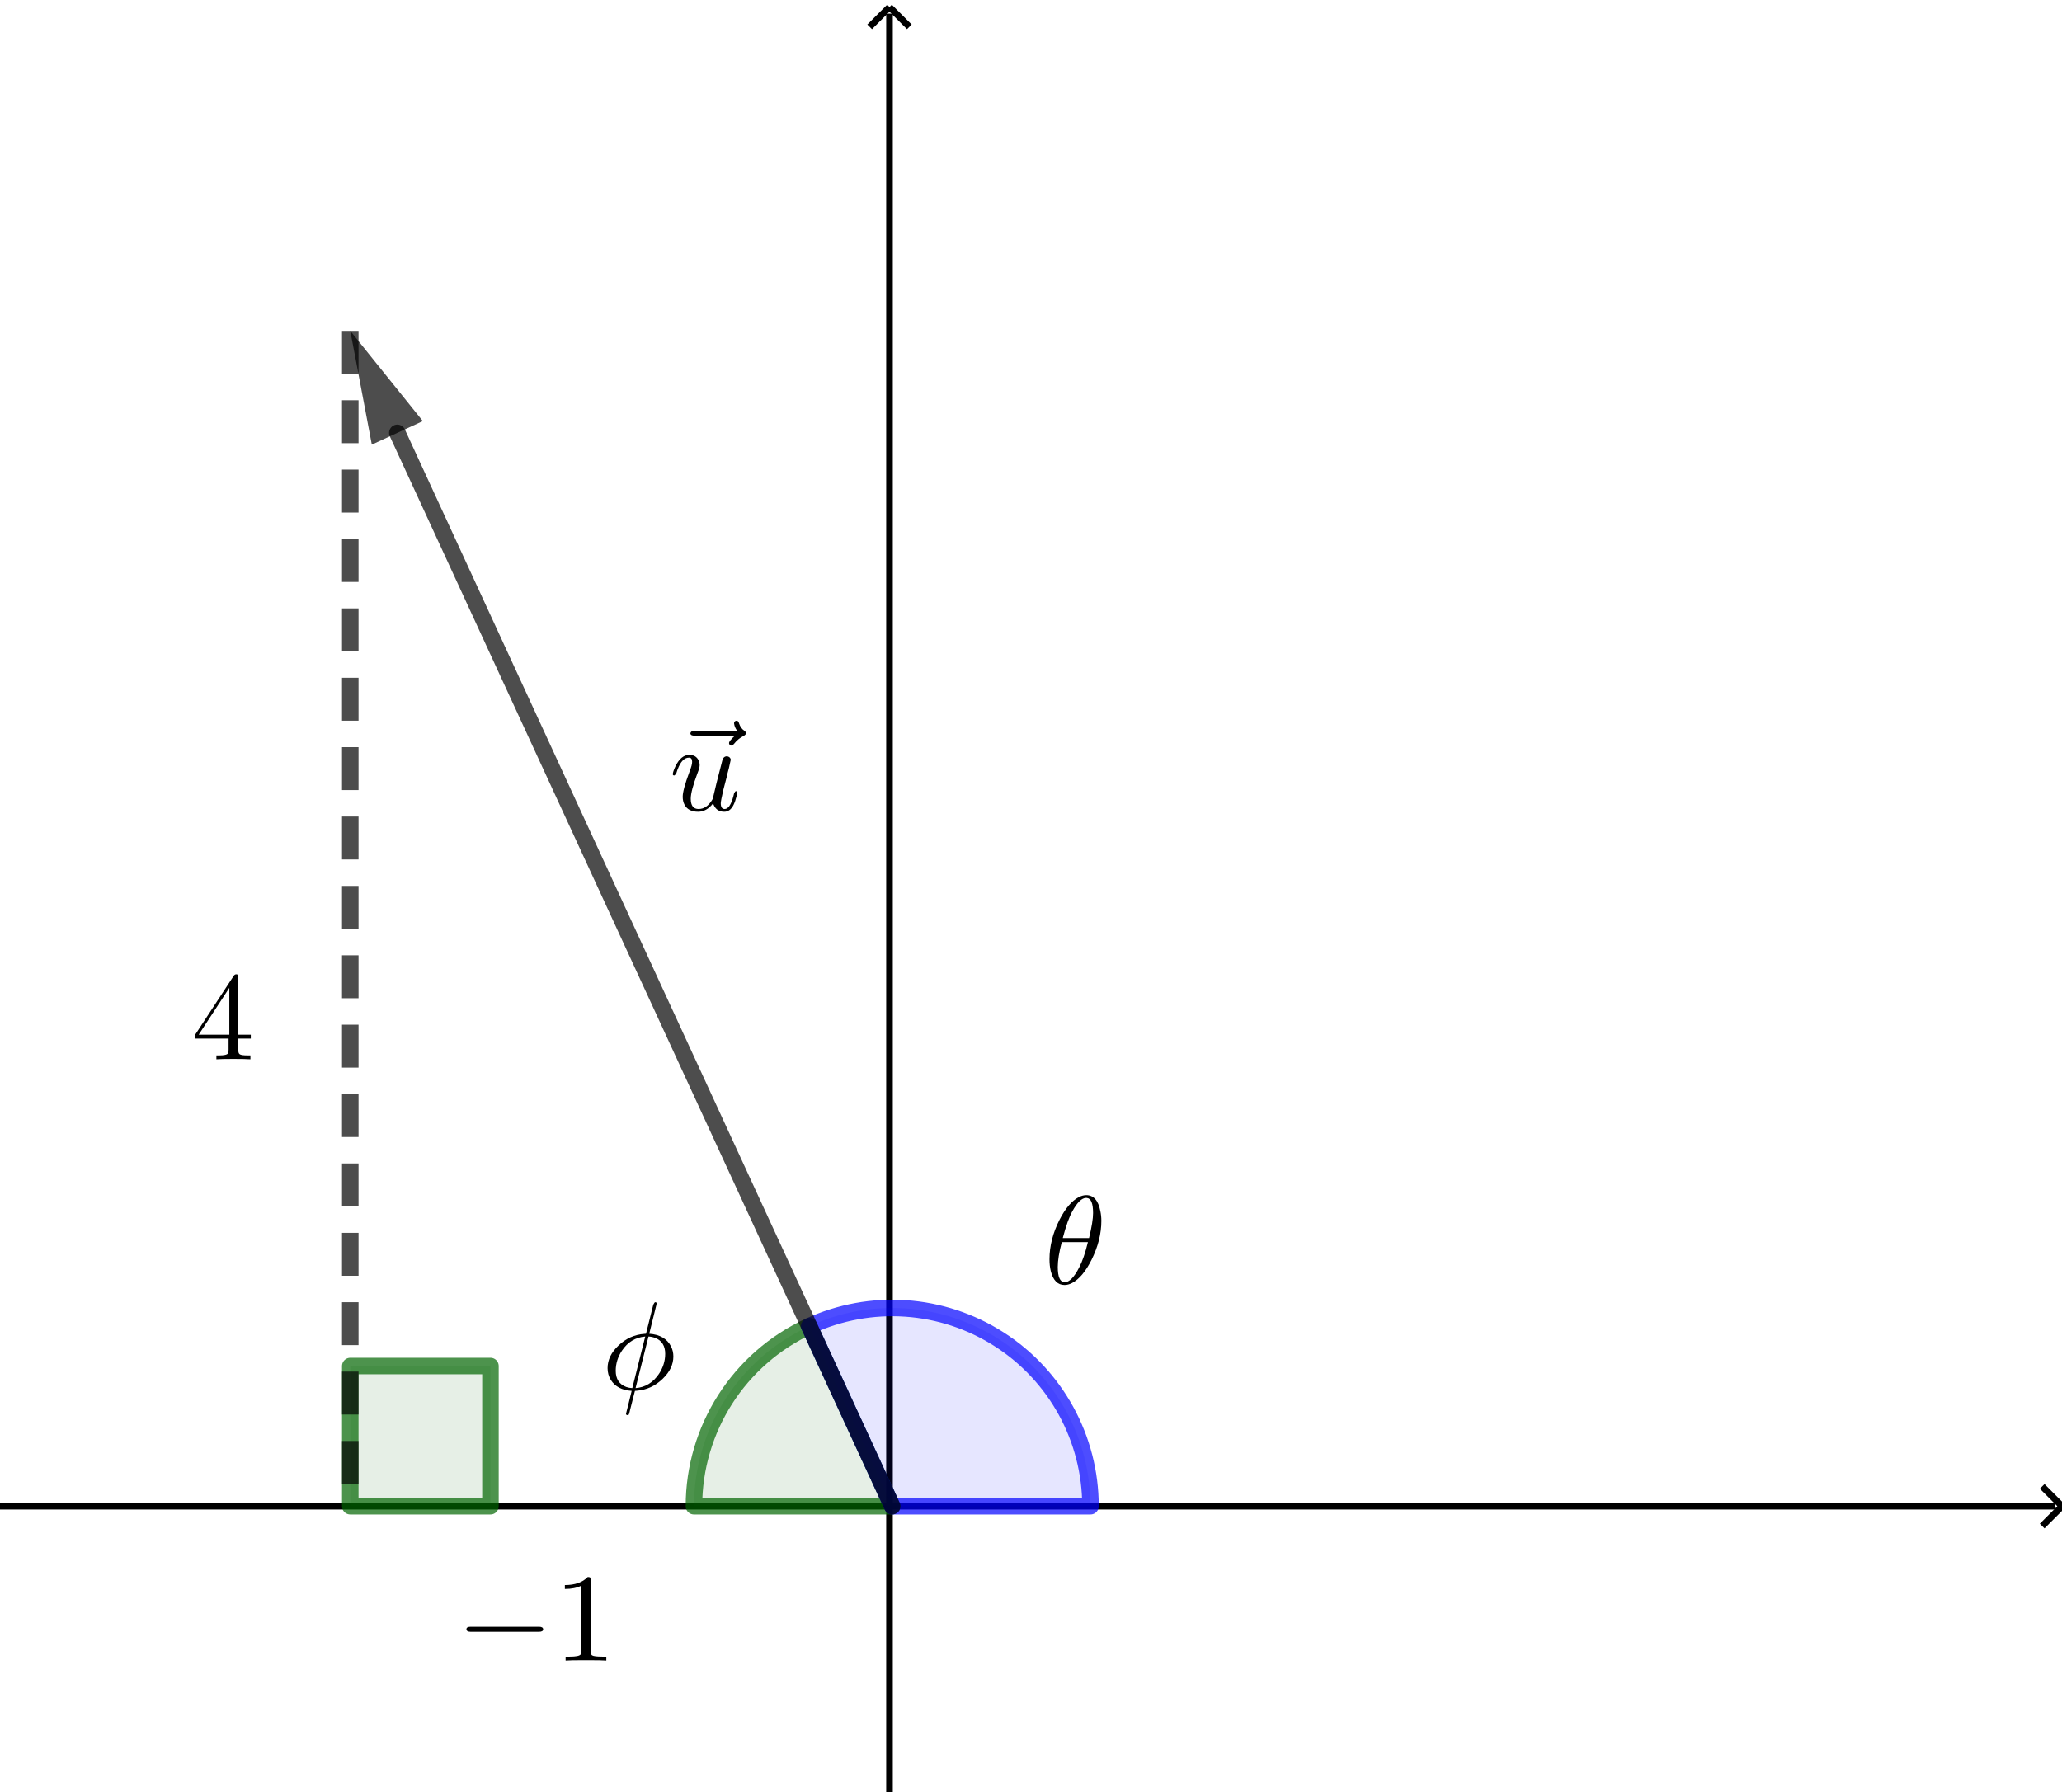
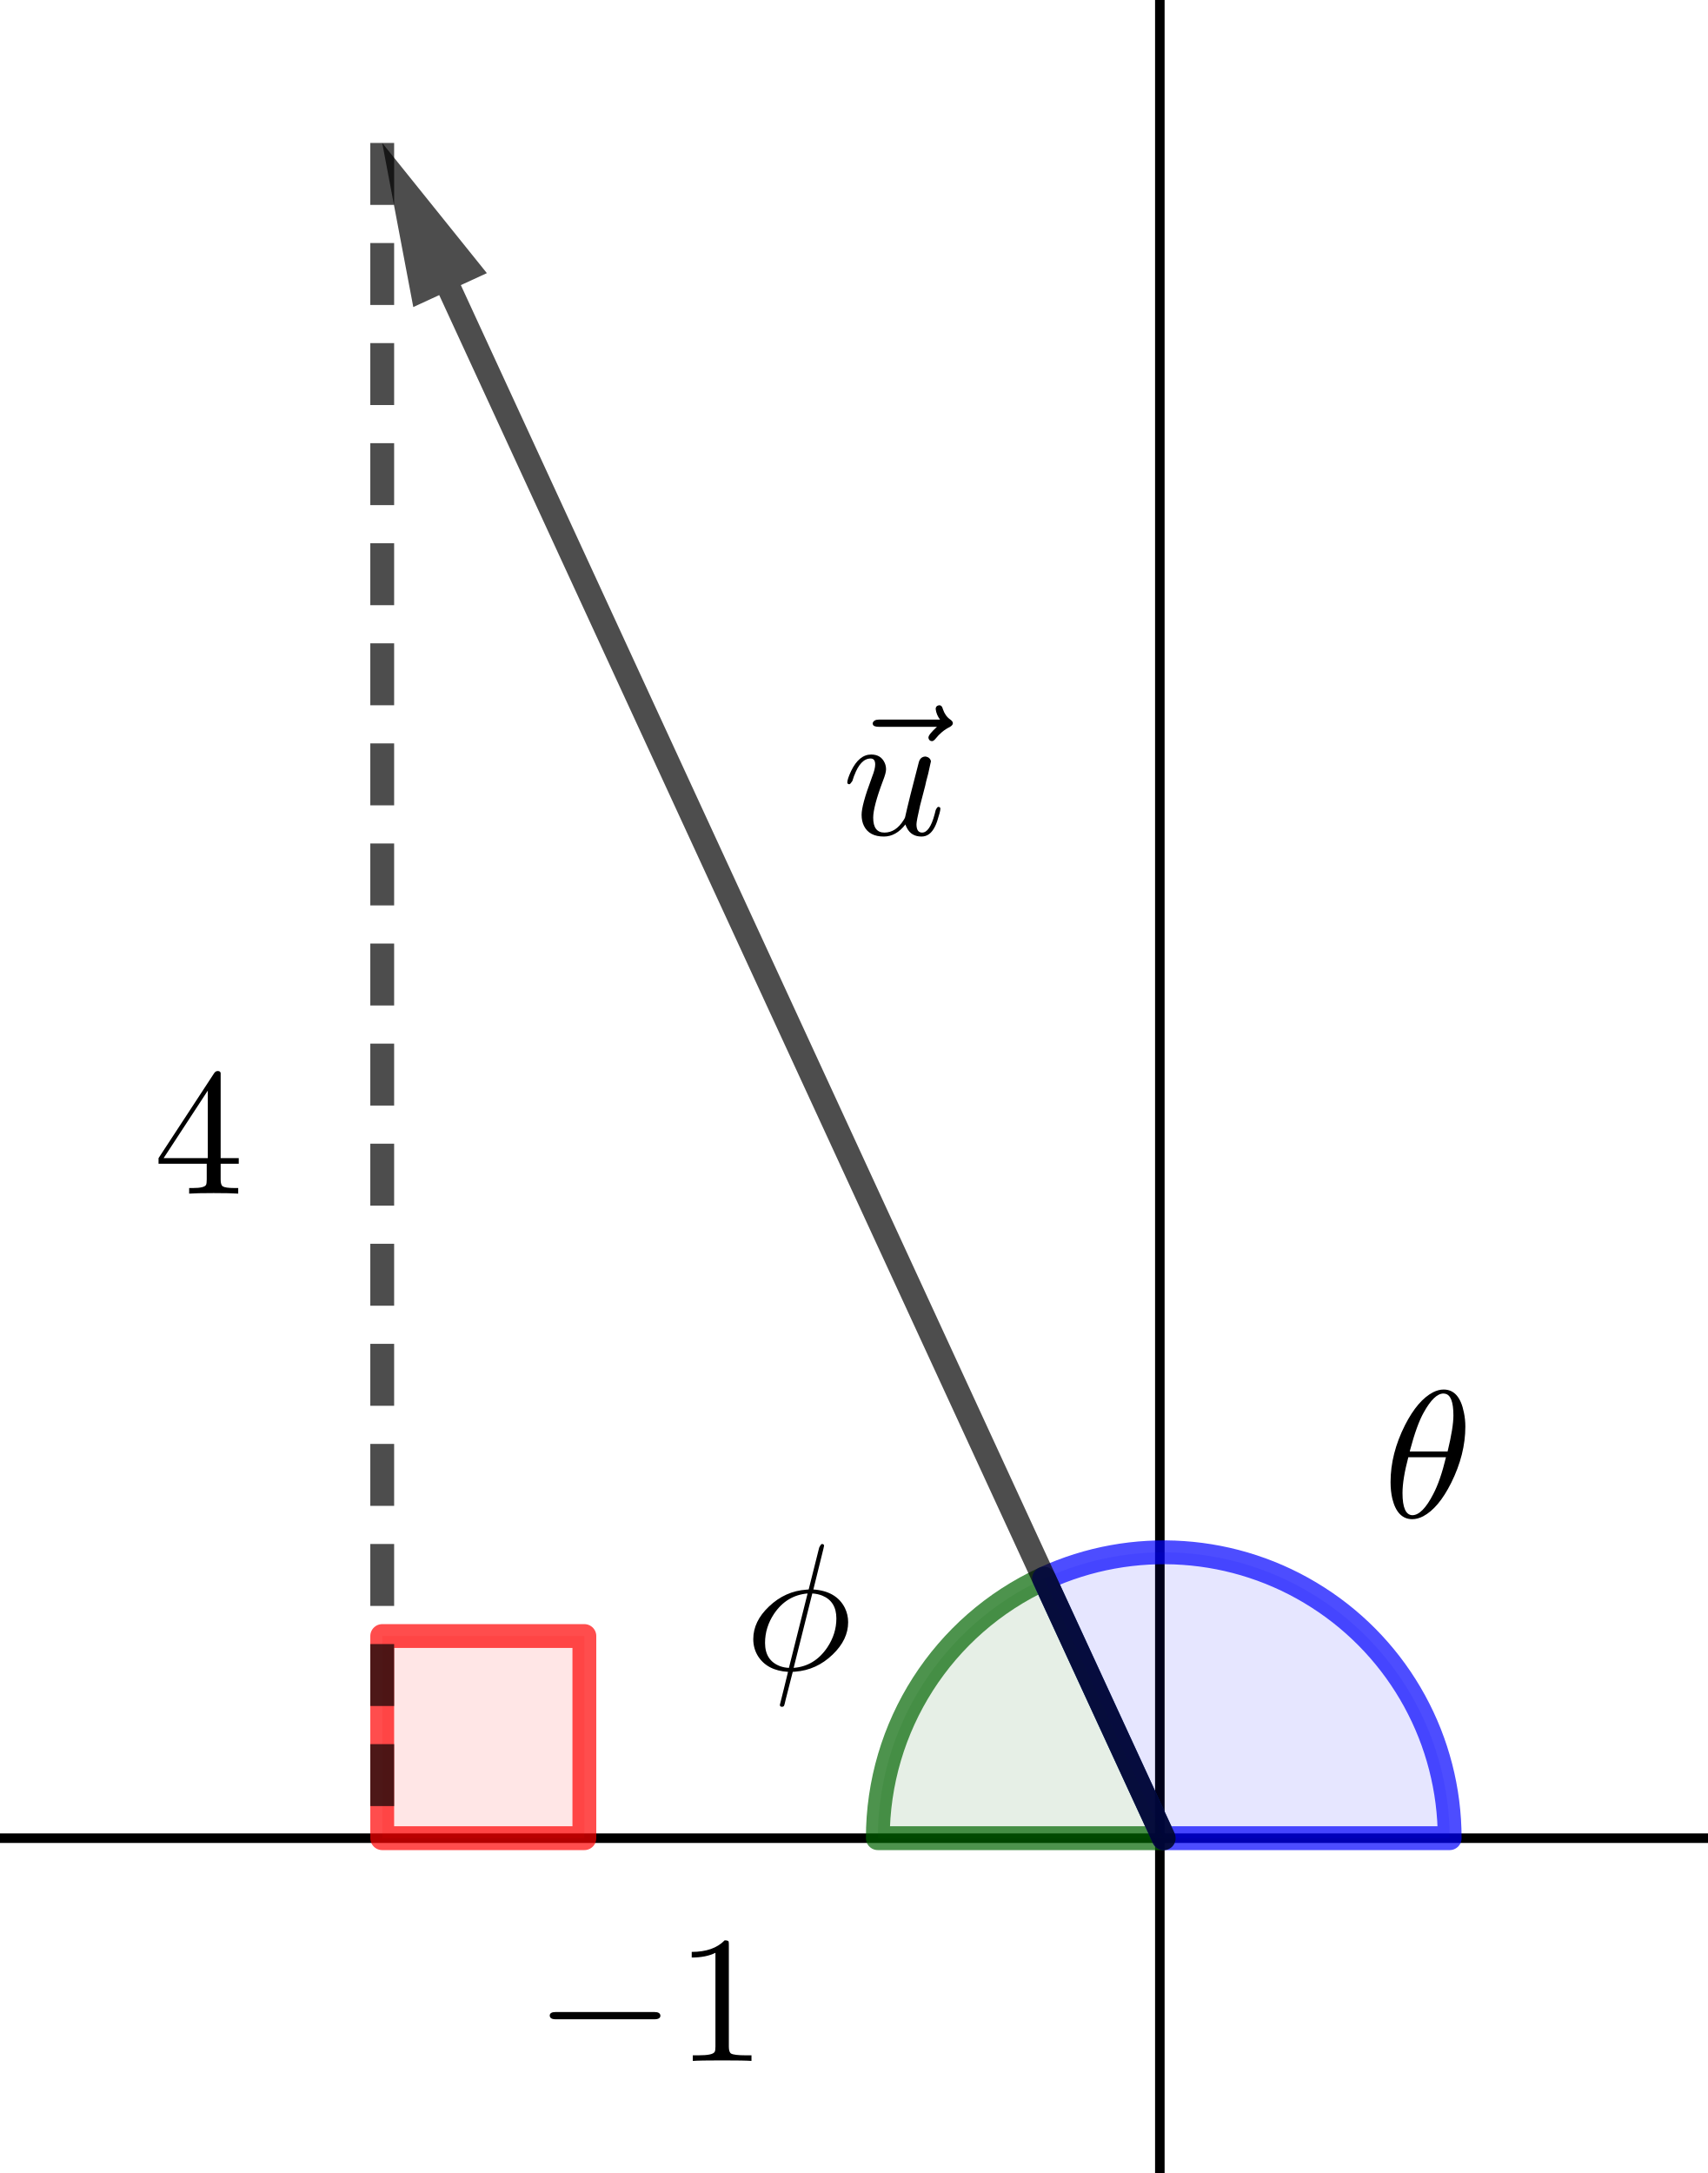
- <svg xmlns="http://www.w3.org/2000/svg" version="1.1" baseProfile="full" width="25.783cm" height="22.406cm" viewBox="0 0 312 271">
-   <g stroke-linejoin="miter" stroke-dashoffset="0" stroke-dasharray="none" stroke-width="1" stroke-miterlimit="10.000" stroke-linecap="square">
-     <g transform="matrix(1, 0, 0, 1, -821.00, -0)">
-       <clipPath id="clip0a08dd8a-541c-4687-a38c-d9d653631760">
-         <path d="M 821.00 0 L 821.00 272.00 L 1134.0 272.00 L 1134.0 0 z" />
+ <svg xmlns="http://www.w3.org/2000/svg" version="1.1" baseProfile="full" width="14.827cm" height="18.864cm" viewBox="0 0 179 228">
+   <g stroke-dashoffset="0" stroke-linejoin="miter" stroke-dasharray="none" stroke-width="1" stroke-linecap="square" stroke-miterlimit="10.000">
+     <g transform="matrix(1, 0, 0, 1, -834.00, -35.000)">
+       <clipPath id="clip7c8f35e7-bb07-44a2-85dd-e8a0fc33b52f">
+         <path d="M 834.00 35.000 L 834.00 264.00 L 1014.0 264.00 L 1014.0 35.000 z" />
      </clipPath>
      <g clip-path="url(#clip1)">
-         <g stroke-linecap="butt" fill="none" stroke-opacity="1" stroke="#000000">
-           <path d="M 955.59 2 L 955.59 566.00" />
-         </g>
-       </g>
-     </g>
-     <g transform="matrix(1, 0, 0, 1, -821.00, -0)">
-       <clipPath id="clip1e834e9e-dfd1-4682-8f23-2f746bbd2ab6">
-         <path d="M 821.00 0 L 821.00 272.00 L 1134.0 272.00 L 1134.0 0 z" />
+         <g stroke-opacity="1" fill="none" stroke="#000000" stroke-linecap="butt">
+           <path d="M 955.59 2 L 955.59 547.00" />
+         </g>
+       </g>
+     </g>
+     <g transform="matrix(1, 0, 0, 1, -834.00, -35.000)">
+       <clipPath id="clip09ada960-9cbc-49c9-b1fb-8f44ce54d624">
+         <path d="M 834.00 35.000 L 834.00 264.00 L 1014.0 264.00 L 1014.0 35.000 z" />
      </clipPath>
      <g clip-path="url(#clip2)">
-         <g stroke-linecap="butt" fill="none" stroke-opacity="1" stroke="#000000">
+         <g stroke-opacity="1" fill="none" stroke="#000000" stroke-linecap="butt">
          <path d="M 955.59 1 L 952.59 4" />
        </g>
      </g>
    </g>
-     <g transform="matrix(1, 0, 0, 1, -821.00, -0)">
-       <clipPath id="clipdc1b4705-ab9c-4742-a57f-2f234c493929">
-         <path d="M 821.00 0 L 821.00 272.00 L 1134.0 272.00 L 1134.0 0 z" />
+     <g transform="matrix(1, 0, 0, 1, -834.00, -35.000)">
+       <clipPath id="clip407b22a0-2b17-4d23-9a4d-0e1f909f8842">
+         <path d="M 834.00 35.000 L 834.00 264.00 L 1014.0 264.00 L 1014.0 35.000 z" />
      </clipPath>
      <g clip-path="url(#clip3)">
-         <g stroke-linecap="butt" fill="none" stroke-opacity="1" stroke="#000000">
+         <g stroke-opacity="1" fill="none" stroke="#000000" stroke-linecap="butt">
          <path d="M 955.59 1 L 958.59 4" />
        </g>
      </g>
    </g>
-     <g transform="matrix(1, 0, 0, 1, -821.00, -0)">
-       <clipPath id="clipdcafede2-ec3a-4e69-9ec8-a075b3f6efb0">
-         <path d="M 821.00 0 L 821.00 272.00 L 1134.0 272.00 L 1134.0 0 z" />
+     <g transform="matrix(1, 0, 0, 1, -834.00, -35.000)">
+       <clipPath id="clip7f289d7e-b1fa-40b7-bfd0-fb9f3ed7f1e4">
+         <path d="M 834.00 35.000 L 834.00 264.00 L 1014.0 264.00 L 1014.0 35.000 z" />
      </clipPath>
      <g clip-path="url(#clip4)">
-         <g stroke-linecap="butt" fill="none" stroke-opacity="1" stroke="#000000">
-           <path d="M 0 227.87 L 1132.0 227.87" />
-         </g>
-       </g>
-     </g>
-     <g transform="matrix(1, 0, 0, 1, -821.00, -0)">
-       <clipPath id="clip1c932d12-1402-44ea-8274-299f9095946a">
-         <path d="M 821.00 0 L 821.00 272.00 L 1134.0 272.00 L 1134.0 0 z" />
+         <g stroke-opacity="1" fill="none" stroke="#000000" stroke-linecap="butt">
+           <path d="M 0 227.87 L 1134.0 227.87" />
+         </g>
+       </g>
+     </g>
+     <g transform="matrix(1, 0, 0, 1, -834.00, -35.000)">
+       <clipPath id="clip8aa02f37-3954-4713-ac4c-ecf54531315e">
+         <path d="M 834.00 35.000 L 834.00 264.00 L 1014.0 264.00 L 1014.0 35.000 z" />
      </clipPath>
      <g clip-path="url(#clip5)">
-         <g stroke-linecap="butt" fill="none" stroke-opacity="1" stroke="#000000">
-           <path d="M 1133.0 227.87 L 1130.0 224.87" />
-         </g>
-       </g>
-     </g>
-     <g transform="matrix(1, 0, 0, 1, -821.00, -0)">
-       <clipPath id="clip7c8741b1-9cd3-4705-8376-22ebacd33808">
-         <path d="M 821.00 0 L 821.00 272.00 L 1134.0 272.00 L 1134.0 0 z" />
+         <g stroke-opacity="1" fill="none" stroke="#000000" stroke-linecap="butt">
+           <path d="M 1135.0 227.87 L 1132.0 224.87" />
+         </g>
+       </g>
+     </g>
+     <g transform="matrix(1, 0, 0, 1, -834.00, -35.000)">
+       <clipPath id="clipdc341896-2047-4b81-a1fe-d88e073166d3">
+         <path d="M 834.00 35.000 L 834.00 264.00 L 1014.0 264.00 L 1014.0 35.000 z" />
      </clipPath>
      <g clip-path="url(#clip6)">
-         <g stroke-linecap="butt" fill="none" stroke-opacity="1" stroke="#000000">
-           <path d="M 1133.0 227.87 L 1130.0 230.87" />
+         <g stroke-opacity="1" fill="none" stroke="#000000" stroke-linecap="butt">
+           <path d="M 1135.0 227.87 L 1132.0 230.87" />
        </g>
      </g>
    </g>
    <g id="misc">
</g>
    <g id="layer0">
-       <g transform="matrix(1, 0, 0, 1, -821.00, -0)">
-         <clipPath id="clipfe08fbe2-11e5-4c8d-b14b-086bc9dc2a79">
-           <path d="M 821.00 0 L 821.00 272.00 L 1134.0 272.00 L 1134.0 0 z" />
+       <g transform="matrix(1, 0, 0, 1, -834.00, -35.000)">
+         <clipPath id="clip93369728-f0d5-4ac1-b946-470ec8337bea">
+           <path d="M 834.00 35.000 L 834.00 264.00 L 1014.0 264.00 L 1014.0 35.000 z" />
        </clipPath>
        <g clip-path="url(#clip7)">
-           <g fill-opacity=".098" fill-rule="evenodd" stroke="none" fill="#006400">
+           <g fill="#ff0000" fill-rule="evenodd" fill-opacity=".098" stroke="none">
            <path d="M 874.00 227.87 L 895.21 227.87 L 895.21 206.66 L 874.00 206.66 L 874.00 227.87" />
          </g>
        </g>
      </g>
-       <g transform="matrix(1, 0, 0, 1, -821.00, -0)">
-         <clipPath id="clip105b23d1-44dd-43ec-baf9-fed0191308b3">
-           <path d="M 821.00 0 L 821.00 272.00 L 1134.0 272.00 L 1134.0 0 z" />
+       <g transform="matrix(1, 0, 0, 1, -834.00, -35.000)">
+         <clipPath id="clip2fd08391-325e-4cdd-8408-41c7077a4fed">
+           <path d="M 834.00 35.000 L 834.00 264.00 L 1014.0 264.00 L 1014.0 35.000 z" />
        </clipPath>
        <g clip-path="url(#clip8)">
-           <g stroke-linejoin="round" stroke-width="2.5" stroke-linecap="round" fill="none" stroke-opacity=".698" stroke="#006400">
+           <g stroke-opacity=".698" stroke-linejoin="round" stroke-width="2.5" fill="none" stroke="#ff0000" stroke-linecap="round">
            <path d="M 874.00 227.87 L 895.21 227.87 L 895.21 206.66 L 874.00 206.66 L 874.00 227.87" />
          </g>
        </g>
      </g>
-       <g transform="matrix(1, 0, 0, 1, -821.00, -0)">
-         <clipPath id="clip4d5979f7-b304-4500-9ab6-15185710dc6c">
-           <path d="M 821.00 0 L 821.00 272.00 L 1134.0 272.00 L 1134.0 0 z" />
+       <g transform="matrix(1, 0, 0, 1, -834.00, -35.000)">
+         <clipPath id="clip22d9a1b2-3ab1-409f-9125-a680f974bfcd">
+           <path d="M 834.00 35.000 L 834.00 264.00 L 1014.0 264.00 L 1014.0 35.000 z" />
        </clipPath>
        <g clip-path="url(#clip9)">
-           <g fill-opacity=".098" fill-rule="nonzero" stroke="none" fill="#006400">
+           <g fill="#006400" fill-rule="nonzero" fill-opacity=".098" stroke="none">
            <path d="M 943.44 200.63 C 932.81 205.53 926.00 216.17 926.00 227.87 L 956.00 227.87 z" />
          </g>
        </g>
      </g>
-       <g transform="matrix(1, 0, 0, 1, -821.00, -0)">
-         <clipPath id="clip76a246cc-4b3a-4b71-96f8-3fd999c4aaf1">
-           <path d="M 821.00 0 L 821.00 272.00 L 1134.0 272.00 L 1134.0 0 z" />
+       <g transform="matrix(1, 0, 0, 1, -834.00, -35.000)">
+         <clipPath id="clip10c3674f-b020-400e-8450-21abbd6ea324">
+           <path d="M 834.00 35.000 L 834.00 264.00 L 1014.0 264.00 L 1014.0 35.000 z" />
        </clipPath>
        <g clip-path="url(#clip10)">
-           <g stroke-linejoin="round" stroke-width="2.5" stroke-linecap="round" fill="none" stroke-opacity=".698" stroke="#006400">
+           <g stroke-opacity=".698" stroke-linejoin="round" stroke-width="2.5" fill="none" stroke="#006400" stroke-linecap="round">
            <path d="M 943.44 200.63 C 932.81 205.53 926.00 216.17 926.00 227.87 L 956.00 227.87 z" />
          </g>
        </g>
      </g>
-       <g transform="matrix(1, 0, 0, 1, -821.00, -0)">
-         <clipPath id="clipb0c46eac-fdc1-47be-aa72-fbc4e3bcef62">
-           <path d="M 821.00 0 L 821.00 272.00 L 1134.0 272.00 L 1134.0 0 z" />
+       <g transform="matrix(1, 0, 0, 1, -834.00, -35.000)">
+         <clipPath id="clipcab0be2b-4a44-4609-82cb-91e755d3d031">
+           <path d="M 834.00 35.000 L 834.00 264.00 L 1014.0 264.00 L 1014.0 35.000 z" />
        </clipPath>
        <g clip-path="url(#clip11)">
-           <g fill-opacity=".098" fill-rule="nonzero" stroke="none" fill="#0000ff">
+           <g fill="#0000ff" fill-rule="nonzero" fill-opacity=".098" stroke="none">
            <path d="M 986.00 227.87 C 986.00 217.65 980.79 208.12 972.17 202.61 C 963.56 197.09 952.73 196.35 943.44 200.63 L 956.00 227.87 z" />
          </g>
        </g>
      </g>
-       <g transform="matrix(1, 0, 0, 1, -821.00, -0)">
-         <clipPath id="clip76483512-0734-4d3b-95ac-247c6569d71b">
-           <path d="M 821.00 0 L 821.00 272.00 L 1134.0 272.00 L 1134.0 0 z" />
+       <g transform="matrix(1, 0, 0, 1, -834.00, -35.000)">
+         <clipPath id="clip3e2dc6c3-ea58-48d2-a1ae-e3918e8aff2f">
+           <path d="M 834.00 35.000 L 834.00 264.00 L 1014.0 264.00 L 1014.0 35.000 z" />
        </clipPath>
        <g clip-path="url(#clip12)">
-           <g stroke-linejoin="round" stroke-width="2.5" stroke-linecap="round" fill="none" stroke-opacity=".698" stroke="#0000ff">
+           <g stroke-opacity=".698" stroke-linejoin="round" stroke-width="2.5" fill="none" stroke="#0000ff" stroke-linecap="round">
            <path d="M 986.00 227.87 C 986.00 217.65 980.79 208.12 972.17 202.61 C 963.56 197.09 952.73 196.35 943.44 200.63 L 956.00 227.87 z" />
          </g>
        </g>
      </g>
-       <g transform="matrix(1, 0, 0, 1, -821.00, -0)">
-         <clipPath id="clipf2a7b955-a8f6-43f5-9479-4e338847eff4">
-           <path d="M 821.00 0 L 821.00 272.00 L 1134.0 272.00 L 1134.0 0 z" />
+       <g transform="matrix(1, 0, 0, 1, -834.00, -35.000)">
+         <clipPath id="clipe7c04041-d3be-40bc-acb5-f16df0928380">
+           <path d="M 834.00 35.000 L 834.00 264.00 L 1014.0 264.00 L 1014.0 35.000 z" />
        </clipPath>
        <g clip-path="url(#clip13)">
-           <g stroke-linejoin="round" stroke-dasharray="6.5,4" stroke-width="2.5" stroke-linecap="butt" fill="none" stroke-opacity=".698" stroke="#000000">
+           <g stroke-opacity=".698" stroke-linejoin="round" stroke-dasharray="6.5,4" stroke-width="2.5" fill="none" stroke="#000000" stroke-linecap="butt">
            <path d="M 874.00 50.000 L 874.00 227.87" />
          </g>
        </g>
      </g>
-       <g transform="matrix(1, 0, 0, 1, -821.00, -0)">
-         <clipPath id="clip16292524-2955-4f63-bbe3-42dd7227f637">
-           <path d="M 821.00 0 L 821.00 272.00 L 1134.0 272.00 L 1134.0 0 z" />
+       <g transform="matrix(1, 0, 0, 1, -834.00, -35.000)">
+         <clipPath id="clipbc06ce62-bcdf-430a-8365-6d691426a53c">
+           <path d="M 834.00 35.000 L 834.00 264.00 L 1014.0 264.00 L 1014.0 35.000 z" />
        </clipPath>
        <g clip-path="url(#clip14)">
-           <g stroke-linejoin="round" stroke-width="2.5" stroke-linecap="round" fill="none" stroke-opacity=".698" stroke="#000000">
-             <path d="M 956.00 227.87 L 881.12 65.438" />
-           </g>
-         </g>
-       </g>
-       <g transform="matrix(1, 0, 0, 1, -821.00, -0)">
-         <clipPath id="clip9edc12b2-6ec7-42fb-85fe-44ccc3bda5c9">
-           <path d="M 821.00 0 L 821.00 272.00 L 1134.0 272.00 L 1134.0 0 z" />
+           <g fill="#000000" fill-rule="nonzero" fill-opacity=".698" stroke="none">
+             <path d="M 874.00 50.000 L 877.26 67.218 L 879.98 65.962 L 954.86 228.40 C 955.08 228.86 955.53 229.13 956.00 229.13 C 956.18 229.13 956.35 229.09 956.52 229.01 C 957.15 228.72 957.42 227.98 957.14 227.35 L 882.25 64.915 L 884.98 63.659 L 874.00 50.000 z" />
+           </g>
+         </g>
+       </g>
+       <g transform="matrix(.19, 0, 0, .19, 88.000, 87.566)">
+         <clipPath id="clip3398b423-d55a-48b5-80fb-9f38a3c4474e">
+           <path d="M -463.16 -460.87 L -463.16 744.39 L 484.21 744.39 L 484.21 -460.87 z" />
        </clipPath>
        <g clip-path="url(#clip15)">
-           <g fill-opacity=".698" fill-rule="evenodd" stroke="none" fill="#000000">
-             <path d="M 874.00 50.000 L 884.98 63.659 L 877.26 67.218 z" />
-           </g>
-         </g>
-       </g>
-       <g transform="matrix(.19, 0, 0, .19, 101.00, 122.57)">
-         <clipPath id="clip93cfcd88-35f4-4a89-80b2-04f50a50f7bc">
-           <path d="M -531.58 -645.13 L -531.58 786.45 L 1115.8 786.45 L 1115.8 -645.13 z" />
+           <g fill="#000000" fill-rule="nonzero" fill-opacity="1" stroke="none">
+             <path d="M 53.703 -59.500 L 21.703 -59.500 Q 18.594 -59.500 18.297 -60.906 Q 18.203 -61.203 18.203 -61.500 Q 18.797 -63.500 21.703 -63.500 L 55.406 -63.500 Q 53.406 -66.094 53.000 -69.297 Q 53.000 -70.906 54.406 -71.297 Q 54.703 -71.406 55.000 -71.406 Q 56.500 -71.406 57.000 -69.203 Q 58.297 -65.406 61.094 -63.500 Q 62.500 -62.500 62.500 -61.500 Q 62.500 -60.406 60.797 -59.406 Q 56.297 -57.203 52.906 -52.906 Q 51.797 -51.594 51.000 -51.594 Q 49.594 -51.594 49.094 -53.000 Q 49.000 -53.297 49.000 -53.594 Q 49.000 -55.203 53.703 -59.500 z" />
+           </g>
+         </g>
+       </g>
+       <g transform="matrix(.19, 0, 0, .19, 88.247, 87.566)">
+         <clipPath id="clipe56ff759-601d-4f74-b910-c0910dfa9b39">
+           <path d="M -464.46 -460.87 L -464.46 744.39 L 482.91 744.39 L 482.91 -460.87 z" />
        </clipPath>
        <g clip-path="url(#clip16)">
-           <g fill-opacity="1" fill-rule="nonzero" stroke="none" fill="#000000">
-             <path d="M 53.703 -59.500 L 21.703 -59.500 Q 18.594 -59.500 18.297 -60.906 Q 18.203 -61.203 18.203 -61.500 Q 18.797 -63.500 21.703 -63.500 L 55.406 -63.500 Q 53.406 -66.094 53.000 -69.297 Q 53.000 -70.906 54.406 -71.297 Q 54.703 -71.406 55.000 -71.406 Q 56.500 -71.406 57.000 -69.203 Q 58.297 -65.406 61.094 -63.500 Q 62.500 -62.500 62.500 -61.500 Q 62.500 -60.406 60.797 -59.406 Q 56.297 -57.203 52.906 -52.906 Q 51.797 -51.594 51.000 -51.594 Q 49.594 -51.594 49.094 -53.000 Q 49.000 -53.297 49.000 -53.594 Q 49.000 -55.203 53.703 -59.500 z" />
-           </g>
-         </g>
-       </g>
-       <g transform="matrix(.19, 0, 0, .19, 101.25, 122.57)">
-         <clipPath id="clip2f282521-9434-402a-80c7-0ca5ecef00be">
-           <path d="M -532.87 -645.13 L -532.87 786.45 L 1114.5 786.45 L 1114.5 -645.13 z" />
+           <g fill="#000000" fill-rule="nonzero" fill-opacity="1" stroke="none">
+             <path d="M 35.000 -5.594 L 35.000 -5.594 Q 29.797 1.094 23.094 1.094 Q 15.000 1.094 12.094 -4.797 Q 10.797 -7.406 10.797 -10.906 Q 10.797 -16.297 16.094 -30.500 Q 16.297 -31.203 16.594 -31.906 Q 18.297 -36.203 18.297 -38.703 Q 18.297 -42.000 15.797 -42.000 Q 10.203 -42.000 6.703 -32.500 Q 6.594 -32.500 6.594 -32.406 L 6.594 -32.297 Q 6.094 -31.000 5.703 -29.594 Q 4.594 -27.906 4.094 -27.797 Q 2.906 -27.797 2.906 -28.797 Q 2.906 -30.594 5 -35.094 Q 9.406 -44.203 16.094 -44.203 Q 21.406 -44.203 23.500 -39.703 Q 24.297 -38.000 24.297 -36.000 Q 24.297 -34.000 22.594 -29.703 Q 17.203 -15.406 17.203 -9.297 Q 17.203 -1.094 23.406 -1.094 Q 29.703 -1.094 34.000 -8 Q 34.594 -8.906 34.797 -9.5 Q 37.000 -19.406 42.297 -39.594 Q 43.094 -43.094 46.203 -43.094 Q 48.703 -42.594 49.094 -40.406 Q 49.094 -40.594 47.594 -33.703 Q 46.203 -28.594 45.906 -26.906 L 43.094 -16.094 Q 41.094 -7.406 41.094 -5.703 Q 41.094 -1.094 44.203 -1.094 Q 48.406 -1.094 51.094 -11.094 Q 51.406 -12.094 51.703 -13.500 Q 52.500 -15.203 53.094 -15.297 Q 54.297 -15.297 54.297 -14.297 Q 54.297 -12.797 52.500 -7.297 Q 51.906 -5.594 51.297 -4.406 Q 48.594 1.094 43.906 1.094 Q 38.203 1.094 35.797 -3.703 Q 35.297 -4.594 35.000 -5.594 z" />
+           </g>
+         </g>
+       </g>
+       <g transform="matrix(.19, 0, 0, .19, 56.000, 216.24)">
+         <clipPath id="clip269c155d-7225-42fa-ab35-da577efdcb1d">
+           <path d="M -294.74 -1138.1 L -294.74 67.179 L 652.63 67.179 L 652.63 -1138.1 z" />
        </clipPath>
        <g clip-path="url(#clip17)">
-           <g fill-opacity="1" fill-rule="nonzero" stroke="none" fill="#000000">
-             <path d="M 35.000 -5.594 L 35.000 -5.594 Q 29.797 1.094 23.094 1.094 Q 15.000 1.094 12.094 -4.797 Q 10.797 -7.406 10.797 -10.906 Q 10.797 -16.297 16.094 -30.500 Q 16.297 -31.203 16.594 -31.906 Q 18.297 -36.203 18.297 -38.703 Q 18.297 -42.000 15.797 -42.000 Q 10.203 -42.000 6.703 -32.500 Q 6.594 -32.500 6.594 -32.406 L 6.594 -32.297 Q 6.094 -31.000 5.703 -29.594 Q 4.594 -27.906 4.094 -27.797 Q 2.906 -27.797 2.906 -28.797 Q 2.906 -30.594 5 -35.094 Q 9.406 -44.203 16.094 -44.203 Q 21.406 -44.203 23.500 -39.703 Q 24.297 -38.000 24.297 -36.000 Q 24.297 -34.000 22.594 -29.703 Q 17.203 -15.406 17.203 -9.297 Q 17.203 -1.094 23.406 -1.094 Q 29.703 -1.094 34.000 -8 Q 34.594 -8.906 34.797 -9.5 Q 37.000 -19.406 42.297 -39.594 Q 43.094 -43.094 46.203 -43.094 Q 48.703 -42.594 49.094 -40.406 Q 49.094 -40.594 47.594 -33.703 Q 46.203 -28.594 45.906 -26.906 L 43.094 -16.094 Q 41.094 -7.406 41.094 -5.703 Q 41.094 -1.094 44.203 -1.094 Q 48.406 -1.094 51.094 -11.094 Q 51.406 -12.094 51.703 -13.500 Q 52.500 -15.203 53.094 -15.297 Q 54.297 -15.297 54.297 -14.297 Q 54.297 -12.797 52.500 -7.297 Q 51.906 -5.594 51.297 -4.406 Q 48.594 1.094 43.906 1.094 Q 38.203 1.094 35.797 -3.703 Q 35.297 -4.594 35.000 -5.594 z" />
-           </g>
-         </g>
-       </g>
-       <g transform="matrix(.19, 0, 0, .19, 69.000, 251.24)">
-         <clipPath id="clip65f38326-1a3e-4a9d-8581-b5e437e8ddc2">
-           <path d="M -363.16 -1322.3 L -363.16 109.24 L 1284.2 109.24 L 1284.2 -1322.3 z" />
+           <g fill="#000000" fill-rule="nonzero" fill-opacity="1" stroke="none">
+             <path d="M 66.094 -23.000 L 11.594 -23.000 Q 8.406 -23.000 8.297 -25.000 Q 8.297 -27.000 11.594 -27.000 L 66.094 -27.000 Q 69.297 -27.000 69.406 -25.000 Q 69.406 -23.000 66.094 -23.000 z" />
+           </g>
+         </g>
+       </g>
+       <g transform="matrix(.19, 0, 0, .19, 70.782, 216.24)">
+         <clipPath id="clip6cbae099-ef40-47f5-a7a3-ecc767256dd8">
+           <path d="M -372.54 -1138.1 L -372.54 67.179 L 574.83 67.179 L 574.83 -1138.1 z" />
        </clipPath>
        <g clip-path="url(#clip18)">
-           <g fill-opacity="1" fill-rule="nonzero" stroke="none" fill="#000000">
-             <path d="M 66.094 -23.000 L 11.594 -23.000 Q 8.406 -23.000 8.297 -25.000 Q 8.297 -27.000 11.594 -27.000 L 66.094 -27.000 Q 69.297 -27.000 69.406 -25.000 Q 69.406 -23.000 66.094 -23.000 z" />
-           </g>
-         </g>
-       </g>
-       <g transform="matrix(.19, 0, 0, .19, 83.778, 251.24)">
-         <clipPath id="clipf74eff95-70c0-46dc-8a66-2fdd78ea0f49">
-           <path d="M -440.94 -1322.3 L -440.94 109.24 L 1206.4 109.24 L 1206.4 -1322.3 z" />
+           <g fill="#000000" fill-rule="nonzero" fill-opacity="1" stroke="none">
+             <path d="M 29.406 -64.000 L 29.406 -7.906 Q 29.406 -4.906 30.594 -4.094 Q 32.297 -3.094 38.703 -3.094 L 41.906 -3.094 L 41.906 0 Q 38.406 -.297 25.703 -.297 Q 13.000 -.297 9.5 0 L 9.5 -3.094 L 12.703 -3.094 Q 20.406 -3.094 21.500 -4.906 L 21.594 -5 Q 22.000 -5.797 22.000 -7.906 L 22.000 -59.703 Q 16.797 -57.094 8.906 -57.094 L 8.906 -60.203 Q 20.906 -60.203 27.094 -66.594 Q 29.000 -66.594 29.297 -65.906 L 29.297 -65.906 L 29.297 -65.797 Q 29.406 -65.500 29.406 -64.000 z" />
+           </g>
+         </g>
+       </g>
+       <g transform="matrix(.19, 0, 0, .19, 16.000, 125.24)">
+         <clipPath id="clip93f10993-2afd-4f5c-a422-8c003ba90c92">
+           <path d="M -84.211 -659.14 L -84.211 546.13 L 863.16 546.13 L 863.16 -659.14 z" />
        </clipPath>
        <g clip-path="url(#clip19)">
-           <g fill-opacity="1" fill-rule="nonzero" stroke="none" fill="#000000">
-             <path d="M 29.406 -64.000 L 29.406 -7.906 Q 29.406 -4.906 30.594 -4.094 Q 32.297 -3.094 38.703 -3.094 L 41.906 -3.094 L 41.906 -0 Q 38.406 -.297 25.703 -.297 Q 13.000 -.297 9.5 -0 L 9.5 -3.094 L 12.703 -3.094 Q 20.406 -3.094 21.500 -4.906 L 21.594 -5 Q 22.000 -5.797 22.000 -7.906 L 22.000 -59.703 Q 16.797 -57.094 8.906 -57.094 L 8.906 -60.203 Q 20.906 -60.203 27.094 -66.594 Q 29.000 -66.594 29.297 -65.906 L 29.297 -65.906 L 29.297 -65.797 Q 29.406 -65.500 29.406 -64.000 z" />
-           </g>
-         </g>
-       </g>
-       <g transform="matrix(.19, 0, 0, .19, 29.000, 160.24)">
-         <clipPath id="clip874cd959-4097-4249-87d4-dc3729cb00ee">
-           <path d="M -152.63 -843.39 L -152.63 588.19 L 1494.7 588.19 L 1494.7 -843.39 z" />
+           <g fill="#000000" fill-rule="nonzero" fill-opacity="1" stroke="none">
+             <path d="M 2.797 -16.500 L 2.797 -19.594 L 33.500 -66.500 Q 34.297 -67.703 35.500 -67.703 Q 36.906 -67.703 37.094 -66.594 L 37.094 -65.094 L 37.094 -19.594 L 47.094 -19.594 L 47.094 -16.500 L 37.094 -16.500 L 37.094 -7.797 Q 37.094 -4.703 38.297 -4 Q 39.703 -3.094 44.703 -3.094 L 46.797 -3.094 L 46.797 0 Q 42.703 -.297 33.203 -.297 Q 23.797 -.297 19.703 0 L 19.703 -3.094 L 21.797 -3.094 Q 28.000 -3.094 29.000 -4.797 Q 29.406 -5.5 29.406 -7.797 L 29.406 -16.500 L 2.797 -16.500 z M 30.000 -19.594 L 30.000 -56.906 L 5.594 -19.594 L 30.000 -19.594 z" />
+           </g>
+         </g>
+       </g>
+       <g transform="matrix(.19, 0, 0, .19, 78.000, 175.19)">
+         <clipPath id="clip0ce19e91-ccf5-4364-be48-2d619278cf66">
+           <path d="M -410.53 -922.03 L -410.53 283.23 L 536.84 283.23 L 536.84 -922.03 z" />
        </clipPath>
        <g clip-path="url(#clip20)">
-           <g fill-opacity="1" fill-rule="nonzero" stroke="none" fill="#000000">
-             <path d="M 2.797 -16.500 L 2.797 -19.594 L 33.500 -66.500 Q 34.297 -67.703 35.500 -67.703 Q 36.906 -67.703 37.094 -66.594 L 37.094 -65.094 L 37.094 -19.594 L 47.094 -19.594 L 47.094 -16.500 L 37.094 -16.500 L 37.094 -7.797 Q 37.094 -4.703 38.297 -4 Q 39.703 -3.094 44.703 -3.094 L 46.797 -3.094 L 46.797 -0 Q 42.703 -.297 33.203 -.297 Q 23.797 -.297 19.703 -0 L 19.703 -3.094 L 21.797 -3.094 Q 28.000 -3.094 29.000 -4.797 Q 29.406 -5.5 29.406 -7.797 L 29.406 -16.500 L 2.797 -16.500 z M 30.000 -19.594 L 30.000 -56.906 L 5.594 -19.594 L 30.000 -19.594 z" />
-           </g>
-         </g>
-       </g>
-       <g transform="matrix(.19, 0, 0, .19, 91.000, 210.19)">
-         <clipPath id="clip88ce4d39-3e27-4868-a752-0ede491aeb6a">
-           <path d="M -478.95 -1106.3 L -478.95 325.29 L 1168.4 325.29 L 1168.4 -1106.3 z" />
+           <g fill="#000000" fill-rule="nonzero" fill-opacity="1" stroke="none">
+             <path d="M 43.703 -67.000 L 38.094 -44.297 Q 50.797 -43.406 55.500 -34.094 Q 57.297 -30.406 57.297 -26.203 Q 57.297 -16.594 48.797 -8.406 Q 39.906 .203 28.094 1.094 Q 27.406 1.203 26.703 1.203 L 22.906 16.094 Q 22.094 19.797 21.797 20.094 Q 21.406 20.500 20.797 20.500 Q 19.594 20.500 19.594 19.406 Q 19.594 19.203 21.797 10.594 L 24.000 1.594 Q 24.000 1.406 24.094 1.203 Q 12.594 .5 7.5 -7.5 Q 4.906 -11.703 4.906 -16.906 Q 4.906 -26.703 13.594 -34.906 Q 22.500 -43.406 34.297 -44.203 Q 34.906 -44.297 35.500 -44.297 L 41.297 -67.406 Q 42.203 -69.297 42.797 -69.406 Q 44.000 -69.406 44.000 -68.406 L 43.703 -67.094 L 43.703 -67.000 z M 24.594 -1 L 34.906 -42.094 Q 23.297 -41.094 16.406 -30.906 Q 11.406 -23.406 11.406 -14.797 Q 11.406 -5 19.797 -1.906 Q 22.094 -1.094 24.594 -1 z M 37.500 -42.094 L 27.203 -1 Q 38.797 -1.906 45.797 -12.297 Q 50.797 -19.797 50.797 -28.297 Q 50.797 -37.703 43.000 -40.906 Q 40.500 -41.906 37.500 -42.094 z" />
+           </g>
+         </g>
+       </g>
+       <g transform="matrix(.19, 0, 0, .19, 145.00, 159.19)">
+         <clipPath id="clip5939d530-cf9c-4ef8-8443-f13448a3d7e3">
+           <path d="M -763.16 -837.82 L -763.16 367.44 L 184.21 367.44 L 184.21 -837.82 z" />
        </clipPath>
        <g clip-path="url(#clip21)">
-           <g fill-opacity="1" fill-rule="nonzero" stroke="none" fill="#000000">
-             <path d="M 43.703 -67.000 L 38.094 -44.297 Q 50.797 -43.406 55.500 -34.094 Q 57.297 -30.406 57.297 -26.203 Q 57.297 -16.594 48.797 -8.406 Q 39.906 .203 28.094 1.094 Q 27.406 1.203 26.703 1.203 L 22.906 16.094 Q 22.094 19.797 21.797 20.094 Q 21.406 20.500 20.797 20.500 Q 19.594 20.500 19.594 19.406 Q 19.594 19.203 21.797 10.594 L 24.000 1.594 Q 24.000 1.406 24.094 1.203 Q 12.594 .5 7.5 -7.5 Q 4.906 -11.703 4.906 -16.906 Q 4.906 -26.703 13.594 -34.906 Q 22.500 -43.406 34.297 -44.203 Q 34.906 -44.297 35.500 -44.297 L 41.297 -67.406 Q 42.203 -69.297 42.797 -69.406 Q 44.000 -69.406 44.000 -68.406 L 43.703 -67.094 L 43.703 -67.000 z M 24.594 -1 L 34.906 -42.094 Q 23.297 -41.094 16.406 -30.906 Q 11.406 -23.406 11.406 -14.797 Q 11.406 -5 19.797 -1.906 Q 22.094 -1.094 24.594 -1 z M 37.500 -42.094 L 27.203 -1 Q 38.797 -1.906 45.797 -12.297 Q 50.797 -19.797 50.797 -28.297 Q 50.797 -37.703 43.000 -40.906 Q 40.500 -41.906 37.500 -42.094 z" />
-           </g>
-         </g>
-       </g>
-       <g transform="matrix(.19, 0, 0, .19, 158.00, 194.19)">
-         <clipPath id="clip60ad1a56-5b96-4edd-904a-3ab5f161b3b0">
-           <path d="M -831.58 -1022.1 L -831.58 409.50 L 815.79 409.50 L 815.79 -1022.1 z" />
-         </clipPath>
-         <g clip-path="url(#clip22)">
-           <g fill-opacity="1" fill-rule="nonzero" stroke="none" fill="#000000">
+           <g fill="#000000" fill-rule="nonzero" fill-opacity="1" stroke="none">
            <path d="M 45.500 -50.000 L 45.500 -50.000 Q 45.500 -34.703 37.703 -19.000 Q 30.703 -5 22.203 -.5 Q 19.094 1.094 16.203 1.094 Q 8 1.094 5.203 -10.094 Q 4.203 -14.297 4.203 -19.406 Q 4.203 -35.094 12.203 -50.906 Q 19.203 -64.594 27.703 -69.000 Q 30.703 -70.500 33.500 -70.500 Q 42.203 -70.500 44.703 -57.797 Q 45.500 -54.000 45.500 -50.000 z M 14.797 -36.297 L 14.797 -36.297 L 35.703 -36.297 Q 38.906 -49.500 38.906 -56.203 Q 38.906 -67.500 34.203 -68.203 Q 33.797 -68.297 33.406 -68.297 Q 28.297 -68.297 22.500 -57.797 Q 18.703 -51.094 14.906 -36.797 Q 14.906 -36.500 14.797 -36.297 z M 34.797 -33.094 L 14.000 -33.094 Q 10.797 -21.000 10.797 -13.297 Q 10.797 -1.297 16.203 -1.094 Q 21.797 -1.094 27.797 -12.797 Q 31.703 -20.203 34.797 -33.094 z" />
          </g>
        </g>
      </g>
    </g>
  </g>
</svg>
